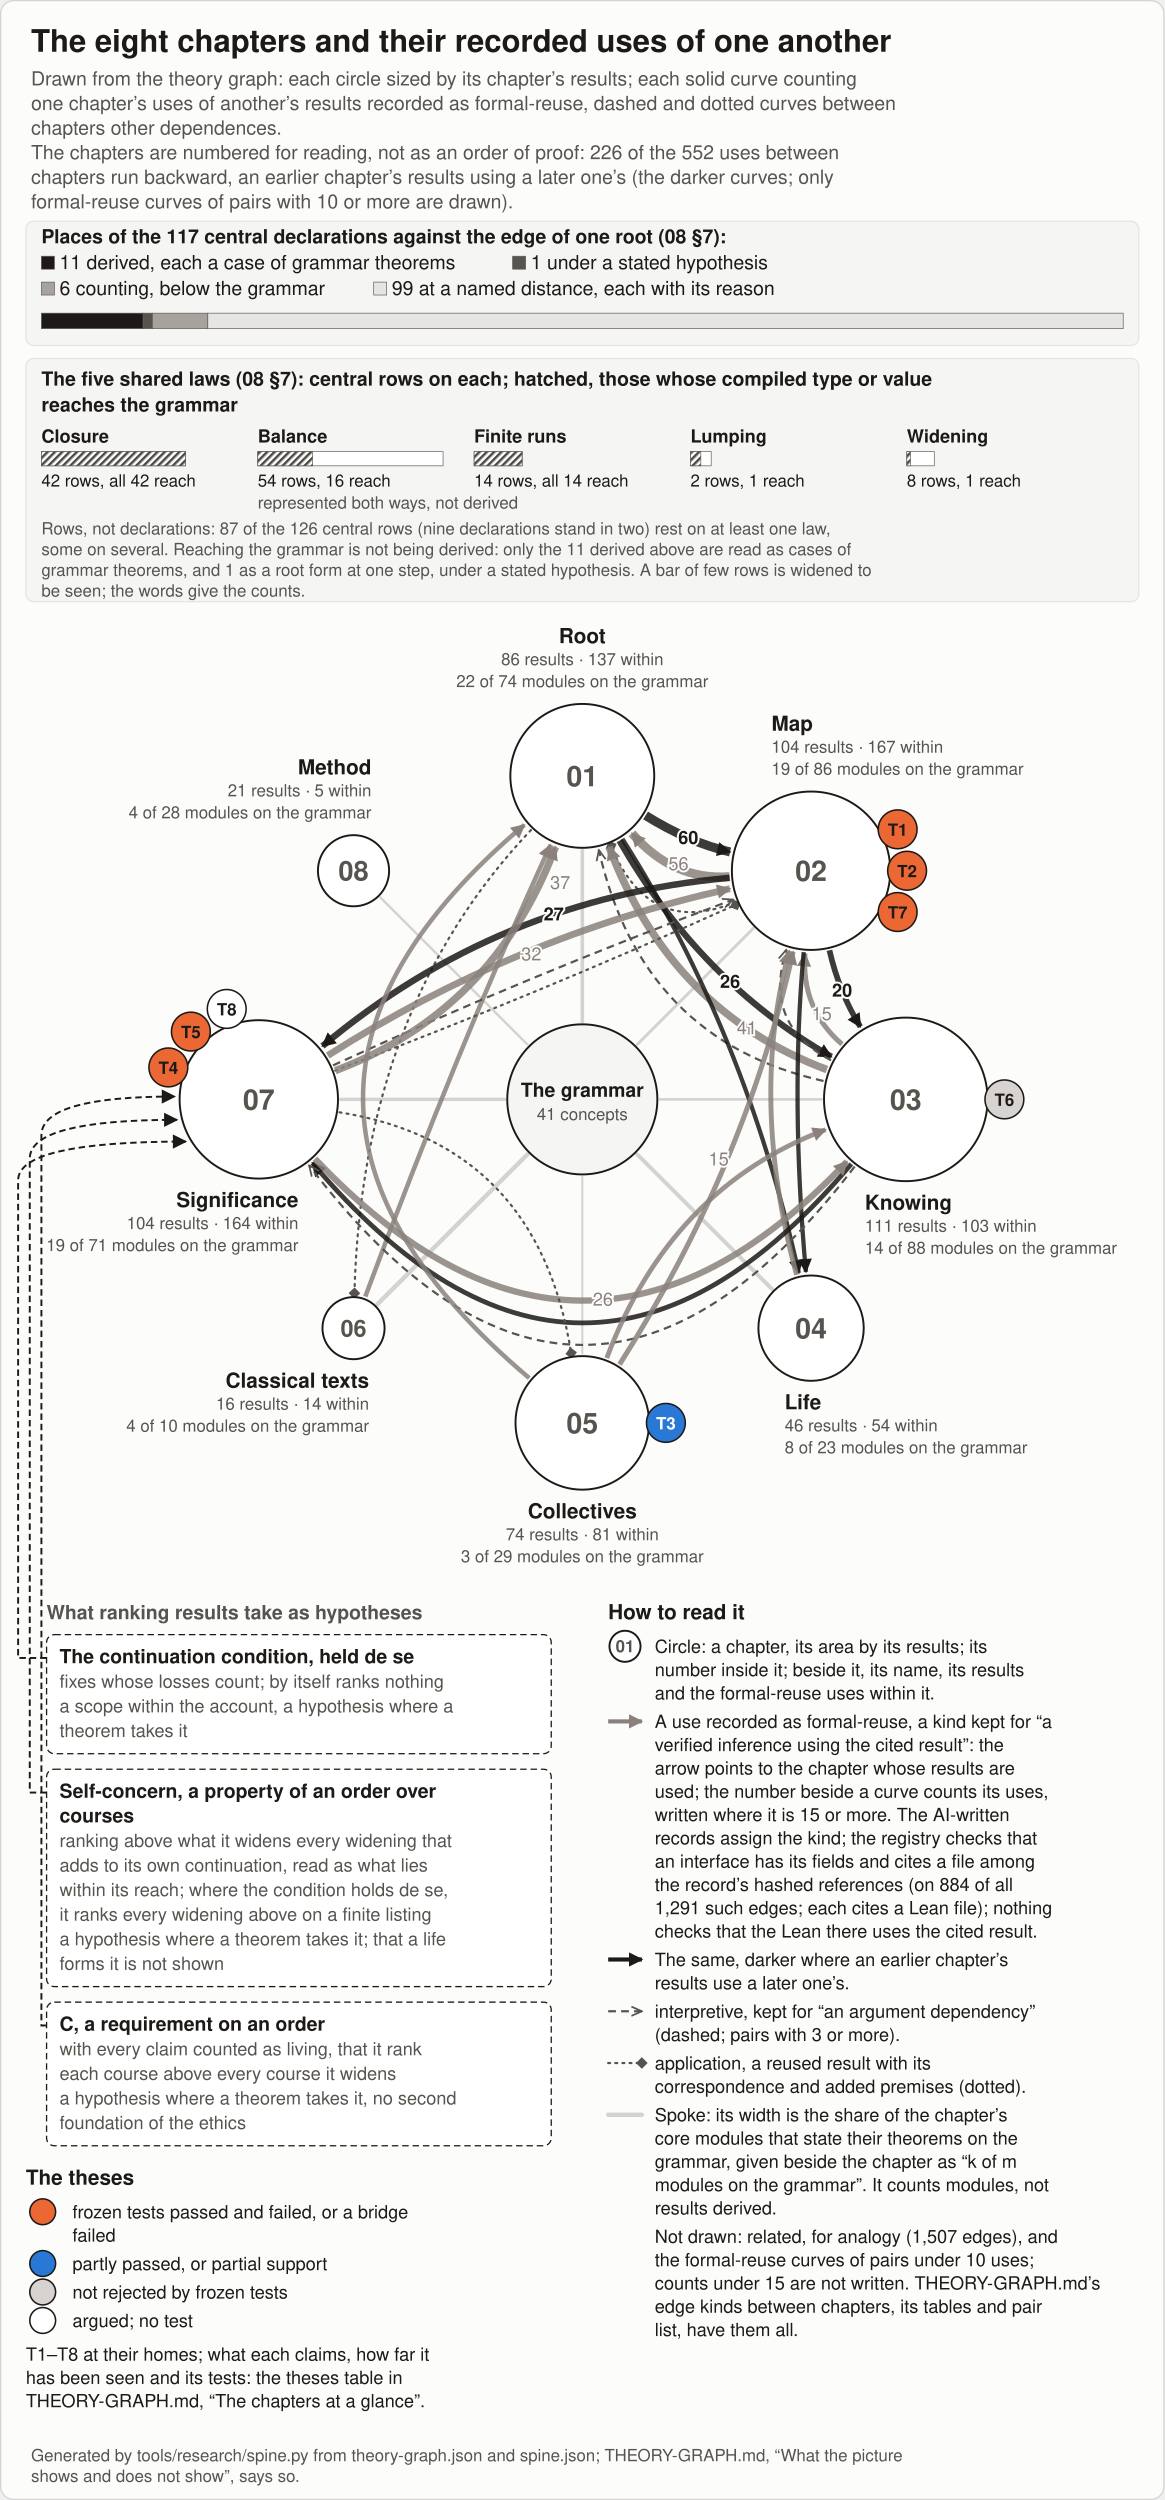
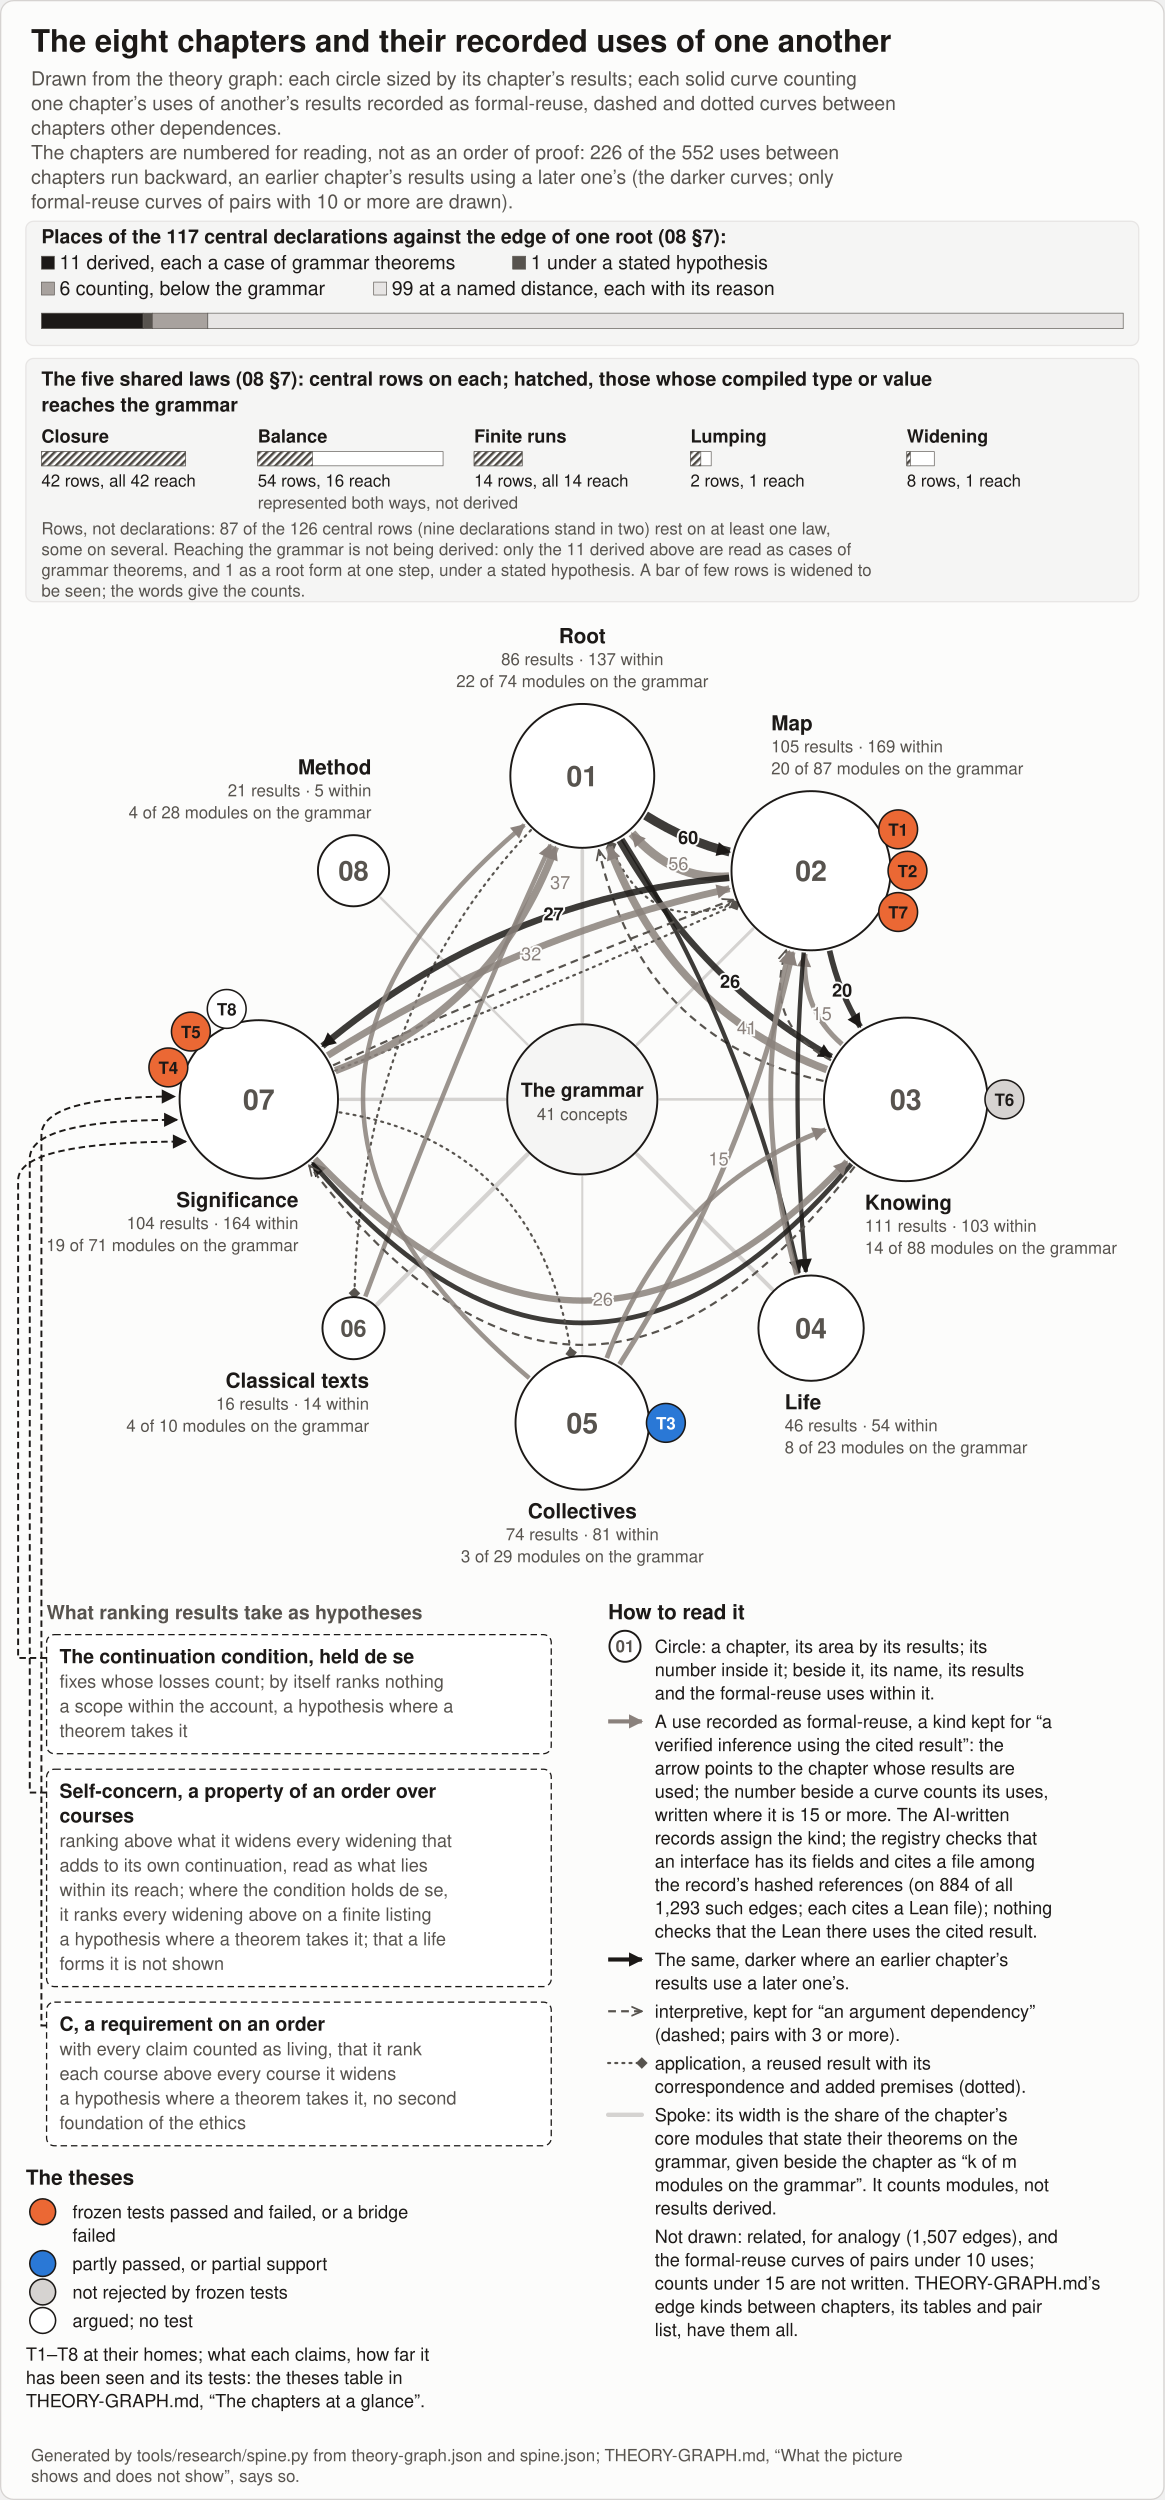
<svg xmlns="http://www.w3.org/2000/svg" viewBox="0 0 900 1932" width="900" height="1932" role="img" aria-labelledby="spine-title spine-desc" font-family="Helvetica, Arial, sans-serif">
  <defs>
    <marker id="fwd" viewBox="0 0 10 10" refX="9" refY="5" markerWidth="11" markerHeight="11" markerUnits="userSpaceOnUse" orient="auto">
      <path d="M0,0 L10,5 L0,10 z" fill="#8a817c" />
    </marker>
    <marker id="back" viewBox="0 0 10 10" refX="9" refY="5" markerWidth="11" markerHeight="11" markerUnits="userSpaceOnUse" orient="auto">
      <path d="M0,0 L10,5 L0,10 z" fill="#1c1917" />
    </marker>
    <marker id="thin" viewBox="0 0 10 10" refX="9" refY="5" markerWidth="9" markerHeight="9" markerUnits="userSpaceOnUse" orient="auto">
      <path d="M0,1 L9,5 L0,9" fill="none" stroke="#57534e" stroke-width="1.5" />
    </marker>
    <marker id="diamond" viewBox="0 0 10 10" refX="5" refY="5" markerWidth="9" markerHeight="9" markerUnits="userSpaceOnUse" orient="auto">
      <path d="M5,0 L10,5 L5,10 L0,5 z" fill="#57534e" />
    </marker>
    <pattern id="reach" width="4" height="4" patternUnits="userSpaceOnUse" patternTransform="rotate(45)">
      <rect width="4" height="4" fill="#ffffff" />
      <rect width="2" height="4" fill="#57534e" />
    </pattern>
  </defs>
  <rect x="0.5" y="0.5" width="899" height="1931" rx="10" fill="#fcfcfb" stroke="#d6d3d1" />
  <text x="24" y="40" font-size="24" font-weight="bold" text-anchor="start" fill="#1c1917">The eight chapters and their recorded uses of one another</text>
  <text x="24" y="66" font-size="15" text-anchor="start" fill="#57534e">Drawn from the theory graph: each circle sized by its chapter’s results; each solid curve counting</text>
  <text x="24" y="85" font-size="15" text-anchor="start" fill="#57534e">one chapter’s uses of another’s results recorded as formal-reuse, dashed and dotted curves between</text>
  <text x="24" y="104" font-size="15" text-anchor="start" fill="#57534e">chapters other dependences.</text>
  <text x="24" y="123" font-size="15" text-anchor="start" fill="#57534e">The chapters are numbered for reading, not as an order of proof: 226 of the 552 uses between</text>
  <text x="24" y="142" font-size="15" text-anchor="start" fill="#57534e">chapters run backward, an earlier chapter’s results using a later one’s (the darker curves; only</text>
  <text x="24" y="161" font-size="15" text-anchor="start" fill="#57534e">formal-reuse curves of pairs with 10 or more are drawn).</text>
  <rect x="20" y="171" width="860" height="96" rx="6" fill="#f5f5f4" stroke="#e7e5e4" />
  <text x="32" y="188" font-size="15" font-weight="bold" text-anchor="start" fill="#1c1917">Places of the 117 central declarations against the edge of one root (08 §7):</text>
  <rect x="32" y="198" width="10" height="10" fill="#1c1917" stroke="#57534e" stroke-width="0.5" />
  <text x="46" y="208" font-size="15" text-anchor="start" fill="#1c1917">11 derived, each a case of grammar theorems</text>
  <rect x="396.2" y="198" width="10" height="10" fill="#57534e" stroke="#57534e" stroke-width="0.5" />
  <text x="410.2" y="208" font-size="15" text-anchor="start" fill="#1c1917">1 under a stated hypothesis</text>
  <rect x="32" y="218" width="10" height="10" fill="#a8a29e" stroke="#57534e" stroke-width="0.5" />
  <text x="46" y="228" font-size="15" text-anchor="start" fill="#1c1917">6 counting, below the grammar</text>
  <rect x="288.8" y="218" width="10" height="10" fill="#e7e5e4" stroke="#57534e" stroke-width="0.5" />
  <text x="302.8" y="228" font-size="15" text-anchor="start" fill="#1c1917">99 at a named distance, each with its reason</text>
  <rect x="32" y="242" width="78.6" height="12" fill="#1c1917" stroke="#57534e" stroke-width="0.5" />
  <rect x="110.6" y="242" width="7.1" height="12" fill="#57534e" stroke="#57534e" stroke-width="0.5" />
  <rect x="117.7" y="242" width="42.9" height="12" fill="#a8a29e" stroke="#57534e" stroke-width="0.5" />
  <rect x="160.6" y="242" width="707.4" height="12" fill="#e7e5e4" stroke="#57534e" stroke-width="0.5" />
  <rect x="20" y="277" width="860" height="188" rx="6" fill="#f5f5f4" stroke="#e7e5e4" />
  <text x="32" y="298" font-size="15" font-weight="bold" text-anchor="start" fill="#1c1917">The five shared laws (08 §7): central rows on each; hatched, those whose compiled type or value</text>
  <text x="32" y="318" font-size="15" font-weight="bold" text-anchor="start" fill="#1c1917">reaches the grammar</text>
  <text x="32" y="342" font-size="14" font-weight="bold" text-anchor="start" fill="#1c1917">Closure</text>
  <rect x="32" y="349" width="111.4" height="11" fill="#ffffff" stroke="#57534e" stroke-width="0.5" />
  <rect x="32" y="349" width="111.4" height="11" fill="url(#reach)" stroke="#57534e" stroke-width="0.5" />
  <text x="32" y="376" font-size="13" text-anchor="start" fill="#1c1917">42 rows, all 42 reach</text>
  <text x="199.2" y="342" font-size="14" font-weight="bold" text-anchor="start" fill="#1c1917">Balance</text>
  <rect x="199.2" y="349" width="143.2" height="11" fill="#ffffff" stroke="#57534e" stroke-width="0.5" />
  <rect x="199.2" y="349" width="42.4" height="11" fill="url(#reach)" stroke="#57534e" stroke-width="0.5" />
  <text x="199.2" y="376" font-size="13" text-anchor="start" fill="#1c1917">54 rows, 16 reach</text>
  <text x="199.2" y="393" font-size="13" text-anchor="start" fill="#57534e">represented both ways, not derived</text>
  <text x="366.4" y="342" font-size="14" font-weight="bold" text-anchor="start" fill="#1c1917">Finite runs</text>
  <rect x="366.4" y="349" width="37.1" height="11" fill="#ffffff" stroke="#57534e" stroke-width="0.5" />
  <rect x="366.4" y="349" width="37.1" height="11" fill="url(#reach)" stroke="#57534e" stroke-width="0.5" />
  <text x="366.4" y="376" font-size="13" text-anchor="start" fill="#1c1917">14 rows, all 14 reach</text>
  <text x="533.6" y="342" font-size="14" font-weight="bold" text-anchor="start" fill="#1c1917">Lumping</text>
  <rect x="533.6" y="349" width="16" height="11" fill="#ffffff" stroke="#57534e" stroke-width="0.5" />
  <rect x="533.6" y="349" width="8" height="11" fill="url(#reach)" stroke="#57534e" stroke-width="0.5" />
  <text x="533.6" y="376" font-size="13" text-anchor="start" fill="#1c1917">2 rows, 1 reach</text>
  <text x="700.8" y="342" font-size="14" font-weight="bold" text-anchor="start" fill="#1c1917">Widening</text>
  <rect x="700.8" y="349" width="21.2" height="11" fill="#ffffff" stroke="#57534e" stroke-width="0.5" />
  <rect x="700.8" y="349" width="2.7" height="11" fill="url(#reach)" stroke="#57534e" stroke-width="0.5" />
  <text x="700.8" y="376" font-size="13" text-anchor="start" fill="#1c1917">8 rows, 1 reach</text>
  <text x="32" y="413" font-size="13" text-anchor="start" fill="#57534e">Rows, not declarations: 87 of the 126 central rows (nine declarations stand in two) rest on at least one law,</text>
  <text x="32" y="429" font-size="13" text-anchor="start" fill="#57534e">some on several. Reaching the grammar is not being derived: only the 11 derived above are read as cases of</text>
  <text x="32" y="445" font-size="13" text-anchor="start" fill="#57534e">grammar theorems, and 1 as a root form at one step, under a stated hypothesis. A bar of few rows is widened to</text>
  <text x="32" y="461" font-size="13" text-anchor="start" fill="#57534e">be seen; the words give the counts.</text>
  <line x1="450" y1="657.3" x2="450" y2="789.6" stroke="#a8a29e" stroke-opacity="0.45" stroke-width="2.8" stroke-linecap="round" />
-   <line x1="582.1" y1="717.5" x2="492.4" y2="807.2" stroke="#a8a29e" stroke-opacity="0.45" stroke-width="2.3" stroke-linecap="round" />
+   <line x1="581.9" y1="717.8" x2="492.4" y2="807.2" stroke="#a8a29e" stroke-opacity="0.45" stroke-width="2.4" stroke-linecap="round" />
  <line x1="634.8" y1="849.6" x2="510" y2="849.6" stroke="#a8a29e" stroke-opacity="0.45" stroke-width="2" stroke-linecap="round" />
  <line x1="596.6" y1="996.2" x2="492.4" y2="892.1" stroke="#a8a29e" stroke-opacity="0.45" stroke-width="3.1" stroke-linecap="round" />
  <line x1="450" y1="1046" x2="450" y2="909.6" stroke="#a8a29e" stroke-opacity="0.45" stroke-width="1.6" stroke-linecap="round" />
  <line x1="291.6" y1="1008" x2="407.6" y2="892.1" stroke="#a8a29e" stroke-opacity="0.45" stroke-width="3.4" stroke-linecap="round" />
  <line x1="263.2" y1="849.6" x2="390" y2="849.6" stroke="#a8a29e" stroke-opacity="0.45" stroke-width="2.6" stroke-linecap="round" />
  <line x1="294.1" y1="693.7" x2="407.6" y2="807.2" stroke="#a8a29e" stroke-opacity="0.45" stroke-width="1.9" stroke-linecap="round" />
  <circle cx="450" cy="849.6" r="58" fill="#f5f5f4" stroke="#1c1917" stroke-width="1.5" />
  <text x="450" y="847.6" font-size="15" font-weight="bold" text-anchor="middle" fill="#1c1917">The grammar</text>
  <text x="450" y="865.6" font-size="13" text-anchor="middle" fill="#57534e">41 concepts</text>
-   <path d="M498.9,630.2 Q532.3,651 564.2,658.4" fill="none" stroke="#1c1917" stroke-opacity="0.85" stroke-width="7" marker-end="url(#back)" />
-   <path d="M563.8,677.4 Q520,680.6 488.4,644" fill="none" stroke="#8a817c" stroke-opacity="0.85" stroke-width="6.8" marker-end="url(#fwd)" />
-   <path d="M568.4,697.1 Q501.7,724.9 472.3,653.9" fill="none" stroke="#57534e" stroke-width="1.7" stroke-dasharray="1.5 4" stroke-linecap="round" marker-end="url(#diamond)" />
+   <path d="M498.9,630.2 Q532.3,651 563.9,658.4" fill="none" stroke="#1c1917" stroke-opacity="0.85" stroke-width="7" marker-end="url(#back)" />
+   <path d="M563.5,677.5 Q520,680.6 488.4,644" fill="none" stroke="#8a817c" stroke-opacity="0.85" stroke-width="6.8" marker-end="url(#fwd)" />
+   <path d="M568.2,697.3 Q501.7,724.9 472.3,653.9" fill="none" stroke="#57534e" stroke-width="1.7" stroke-dasharray="1.5 4" stroke-linecap="round" marker-end="url(#diamond)" />
  <path d="M478.7,649.7 Q541.1,758.6 642.5,816.7" fill="none" stroke="#1c1917" stroke-opacity="0.85" stroke-width="4.9" marker-end="url(#back)" />
  <path d="M639,826.6 Q518.4,781.2 470.7,654.5" fill="none" stroke="#8a817c" stroke-opacity="0.85" stroke-width="5.9" marker-end="url(#fwd)" />
  <path d="M636.4,835.4 Q495.8,803.8 462.8,656.9" fill="none" stroke="#57534e" stroke-width="1.7" stroke-dasharray="6 4" marker-end="url(#thin)" />
  <path d="M481,648.3 Q576,797.5 617.3,983.8" fill="none" stroke="#1c1917" stroke-opacity="0.85" stroke-width="3.3" marker-end="url(#back)" />
  <path d="M410.3,641.5 Q279.7,779.1 273.9,999.4" fill="none" stroke="#57534e" stroke-width="1.7" stroke-dasharray="1.5 4" stroke-linecap="round" marker-end="url(#diamond)" />
  <path d="M282.3,1002 Q353.6,809.7 425.5,652.9" fill="none" stroke="#8a817c" stroke-opacity="0.85" stroke-width="3.5" marker-end="url(#fwd)" />
-   <path d="M641,734.4 Q648.6,767.4 664.9,793.5" fill="none" stroke="#1c1917" stroke-opacity="0.85" stroke-width="4.4" marker-end="url(#back)" />
-   <path d="M650.7,807 Q619,779.6 622.1,736.9" fill="none" stroke="#8a817c" stroke-opacity="0.85" stroke-width="3.9" marker-end="url(#fwd)" />
-   <path d="M642.2,819.4 Q589.5,791.9 607.6,734.1" fill="none" stroke="#57534e" stroke-width="1.7" stroke-dasharray="6 4" marker-end="url(#thin)" />
-   <path d="M621.1,735.8 Q610.8,849.6 622.8,982.9" fill="none" stroke="#1c1917" stroke-opacity="0.85" stroke-width="3.3" marker-end="url(#back)" />
-   <path d="M615.6,985.2 Q578.8,849.6 610,734.8" fill="none" stroke="#8a817c" stroke-opacity="0.85" stroke-width="3.8" marker-end="url(#fwd)" />
-   <path d="M563.8,678.4 Q385.6,694.1 249.2,808.4" fill="none" stroke="#1c1917" stroke-opacity="0.85" stroke-width="5" marker-end="url(#back)" />
-   <path d="M253.3,815.7 Q397.8,723.7 564.1,686.8" fill="none" stroke="#8a817c" stroke-opacity="0.85" stroke-width="5.3" marker-end="url(#fwd)" />
-   <path d="M257.4,823.3 Q410.1,753.3 566.6,695.2" fill="none" stroke="#57534e" stroke-width="1.7" stroke-dasharray="6 4" marker-end="url(#thin)" />
-   <path d="M259.1,827.3 Q416.2,768 568.3,699.3" fill="none" stroke="#57534e" stroke-width="1.7" stroke-dasharray="1.5 4" stroke-linecap="round" marker-end="url(#diamond)" />
+   <path d="M641.1,734.7 Q648.6,767.4 664.9,793.5" fill="none" stroke="#1c1917" stroke-opacity="0.85" stroke-width="4.4" marker-end="url(#back)" />
+   <path d="M650.7,807 Q619,779.6 622.1,737.2" fill="none" stroke="#8a817c" stroke-opacity="0.85" stroke-width="3.9" marker-end="url(#fwd)" />
+   <path d="M642.2,819.4 Q589.5,791.9 607.5,734.4" fill="none" stroke="#57534e" stroke-width="1.7" stroke-dasharray="6 4" marker-end="url(#thin)" />
+   <path d="M621.1,736.1 Q610.8,849.6 622.8,982.9" fill="none" stroke="#1c1917" stroke-opacity="0.85" stroke-width="3.3" marker-end="url(#back)" />
+   <path d="M615.6,985.2 Q578.8,849.6 609.9,735.1" fill="none" stroke="#8a817c" stroke-opacity="0.85" stroke-width="3.8" marker-end="url(#fwd)" />
+   <path d="M563.5,678.4 Q385.6,694.1 249.2,808.4" fill="none" stroke="#1c1917" stroke-opacity="0.85" stroke-width="5" marker-end="url(#back)" />
+   <path d="M253.3,815.7 Q397.8,723.7 563.8,686.8" fill="none" stroke="#8a817c" stroke-opacity="0.85" stroke-width="5.3" marker-end="url(#fwd)" />
+   <path d="M257.4,823.3 Q410.1,753.3 566.3,695.3" fill="none" stroke="#57534e" stroke-width="1.7" stroke-dasharray="6 4" marker-end="url(#thin)" />
+   <path d="M259.1,827.3 Q416.2,768 568,699.4" fill="none" stroke="#57534e" stroke-width="1.7" stroke-dasharray="1.5 4" stroke-linecap="round" marker-end="url(#diamond)" />
  <path d="M657.9,899.5 Q450,1145.6 241.4,898.7" fill="none" stroke="#1c1917" stroke-opacity="0.85" stroke-width="3.7" marker-end="url(#back)" />
  <path d="M660.5,901.5 Q450,1177.6 238.9,900.7" fill="none" stroke="#57534e" stroke-width="1.7" stroke-dasharray="6 4" marker-end="url(#thin)" />
  <path d="M243.4,895.5 Q450,1113.6 654.5,897.7" fill="none" stroke="#8a817c" stroke-opacity="0.85" stroke-width="4.9" marker-end="url(#fwd)" />
  <path d="M409,1065 Q154,849.6 405.2,637.5" fill="none" stroke="#8a817c" stroke-opacity="0.85" stroke-width="3.5" marker-end="url(#fwd)" />
-   <path d="M478.8,1054.4 Q576,901.8 612.9,735.5" fill="none" stroke="#8a817c" stroke-opacity="0.85" stroke-width="3.9" marker-end="url(#fwd)" />
+   <path d="M478.8,1054.4 Q576,901.8 612.8,735.8" fill="none" stroke="#8a817c" stroke-opacity="0.85" stroke-width="3.9" marker-end="url(#fwd)" />
  <path d="M468.9,1049.5 Q518.4,918.1 638,873" fill="none" stroke="#8a817c" stroke-opacity="0.85" stroke-width="3.7" marker-end="url(#fwd)" />
  <path d="M259.1,827.4 Q381.6,781.2 429.3,654.5" fill="none" stroke="#8a817c" stroke-opacity="0.85" stroke-width="5.7" marker-end="url(#fwd)" />
  <path d="M262.4,859.6 Q415.5,884.1 441.4,1045.7" fill="none" stroke="#57534e" stroke-width="1.7" stroke-dasharray="1.5 4" stroke-linecap="round" marker-end="url(#diamond)" />
  <circle cx="450" cy="599.6" r="55.6" fill="#ffffff" stroke="#1c1917" stroke-width="1.5" />
  <text x="450" y="607.6" font-size="22" font-weight="bold" text-anchor="middle" fill="#57534e">01</text>
  <text x="450" y="497" font-size="16" font-weight="bold" text-anchor="middle" fill="#1c1917" stroke="#fcfcfb" stroke-width="3" paint-order="stroke">Root</text>
  <text x="450" y="514" font-size="13" text-anchor="middle" fill="#57534e" stroke="#fcfcfb" stroke-width="3" paint-order="stroke">86 results · 137 within</text>
  <text x="450" y="531" font-size="13" text-anchor="middle" fill="#57534e" stroke="#fcfcfb" stroke-width="3" paint-order="stroke">22 of 74 modules on the grammar</text>
-   <circle cx="626.8" cy="672.9" r="61.2" fill="#ffffff" stroke="#1c1917" stroke-width="1.5" />
+   <circle cx="626.8" cy="672.9" r="61.5" fill="#ffffff" stroke="#1c1917" stroke-width="1.5" />
  <text x="626.8" y="680.8" font-size="22" font-weight="bold" text-anchor="middle" fill="#57534e">02</text>
-   <text x="596.2" y="564.7" font-size="16" font-weight="bold" text-anchor="start" fill="#1c1917" stroke="#fcfcfb" stroke-width="3" paint-order="stroke">Map</text>
-   <text x="596.2" y="581.7" font-size="13" text-anchor="start" fill="#57534e" stroke="#fcfcfb" stroke-width="3" paint-order="stroke">104 results · 167 within</text>
-   <text x="596.2" y="598.7" font-size="13" text-anchor="start" fill="#57534e" stroke="#fcfcfb" stroke-width="3" paint-order="stroke">19 of 86 modules on the grammar</text>
+   <text x="596" y="564.4" font-size="16" font-weight="bold" text-anchor="start" fill="#1c1917" stroke="#fcfcfb" stroke-width="3" paint-order="stroke">Map</text>
+   <text x="596" y="581.4" font-size="13" text-anchor="start" fill="#57534e" stroke="#fcfcfb" stroke-width="3" paint-order="stroke">105 results · 169 within</text>
+   <text x="596" y="598.4" font-size="13" text-anchor="start" fill="#57534e" stroke="#fcfcfb" stroke-width="3" paint-order="stroke">20 of 87 modules on the grammar</text>
  <circle cx="700" cy="849.6" r="63.2" fill="#ffffff" stroke="#1c1917" stroke-width="1.5" />
  <text x="700" y="857.6" font-size="22" font-weight="bold" text-anchor="middle" fill="#57534e">03</text>
  <text x="668.4" y="934.9" font-size="16" font-weight="bold" text-anchor="start" fill="#1c1917" stroke="#fcfcfb" stroke-width="3" paint-order="stroke">Knowing</text>
  <text x="668.4" y="951.9" font-size="13" text-anchor="start" fill="#57534e" stroke="#fcfcfb" stroke-width="3" paint-order="stroke">111 results · 103 within</text>
  <text x="668.4" y="968.9" font-size="13" text-anchor="start" fill="#57534e" stroke="#fcfcfb" stroke-width="3" paint-order="stroke">14 of 88 modules on the grammar</text>
  <circle cx="626.8" cy="1026.4" r="40.7" fill="#ffffff" stroke="#1c1917" stroke-width="1.5" />
  <text x="626.8" y="1034.3" font-size="22" font-weight="bold" text-anchor="middle" fill="#57534e">04</text>
  <text x="606.4" y="1089.1" font-size="16" font-weight="bold" text-anchor="start" fill="#1c1917" stroke="#fcfcfb" stroke-width="3" paint-order="stroke">Life</text>
  <text x="606.4" y="1106.1" font-size="13" text-anchor="start" fill="#57534e" stroke="#fcfcfb" stroke-width="3" paint-order="stroke">46 results · 54 within</text>
  <text x="606.4" y="1123.1" font-size="13" text-anchor="start" fill="#57534e" stroke="#fcfcfb" stroke-width="3" paint-order="stroke">8 of 23 modules on the grammar</text>
  <circle cx="450" cy="1099.6" r="51.6" fill="#ffffff" stroke="#1c1917" stroke-width="1.5" />
  <text x="450" y="1107.6" font-size="22" font-weight="bold" text-anchor="middle" fill="#57534e">05</text>
  <text x="450" y="1173.3" font-size="16" font-weight="bold" text-anchor="middle" fill="#1c1917" stroke="#fcfcfb" stroke-width="3" paint-order="stroke">Collectives</text>
  <text x="450" y="1190.3" font-size="13" text-anchor="middle" fill="#57534e" stroke="#fcfcfb" stroke-width="3" paint-order="stroke">74 results · 81 within</text>
  <text x="450" y="1207.3" font-size="13" text-anchor="middle" fill="#57534e" stroke="#fcfcfb" stroke-width="3" paint-order="stroke">3 of 29 modules on the grammar</text>
  <circle cx="273.2" cy="1026.4" r="24" fill="#ffffff" stroke="#1c1917" stroke-width="1.5" />
  <text x="273.2" y="1032.9" font-size="18" font-weight="bold" text-anchor="middle" fill="#57534e">06</text>
  <text x="285.2" y="1072.4" font-size="16" font-weight="bold" text-anchor="end" fill="#1c1917" stroke="#fcfcfb" stroke-width="3" paint-order="stroke">Classical texts</text>
  <text x="285.2" y="1089.4" font-size="13" text-anchor="end" fill="#57534e" stroke="#fcfcfb" stroke-width="3" paint-order="stroke">16 results · 14 within</text>
  <text x="285.2" y="1106.4" font-size="13" text-anchor="end" fill="#57534e" stroke="#fcfcfb" stroke-width="3" paint-order="stroke">4 of 10 modules on the grammar</text>
  <circle cx="200" cy="849.6" r="61.2" fill="#ffffff" stroke="#1c1917" stroke-width="1.5" />
  <text x="200" y="857.6" font-size="22" font-weight="bold" text-anchor="middle" fill="#57534e">07</text>
  <text x="230.6" y="932.8" font-size="16" font-weight="bold" text-anchor="end" fill="#1c1917" stroke="#fcfcfb" stroke-width="3" paint-order="stroke">Significance</text>
  <text x="230.6" y="949.8" font-size="13" text-anchor="end" fill="#57534e" stroke="#fcfcfb" stroke-width="3" paint-order="stroke">104 results · 164 within</text>
  <text x="230.6" y="966.8" font-size="13" text-anchor="end" fill="#57534e" stroke="#fcfcfb" stroke-width="3" paint-order="stroke">19 of 71 modules on the grammar</text>
  <circle cx="273.2" cy="672.9" r="27.5" fill="#ffffff" stroke="#1c1917" stroke-width="1.5" />
  <text x="273.2" y="680.4" font-size="21" font-weight="bold" text-anchor="middle" fill="#57534e">08</text>
  <text x="287" y="598.4" font-size="16" font-weight="bold" text-anchor="end" fill="#1c1917" stroke="#fcfcfb" stroke-width="3" paint-order="stroke">Method</text>
  <text x="287" y="615.4" font-size="13" text-anchor="end" fill="#57534e" stroke="#fcfcfb" stroke-width="3" paint-order="stroke">21 results · 5 within</text>
  <text x="287" y="632.4" font-size="13" text-anchor="end" fill="#57534e" stroke="#fcfcfb" stroke-width="3" paint-order="stroke">4 of 28 modules on the grammar</text>
-   <circle cx="693.7" cy="640.9" r="15" fill="#eb6834" stroke="#1c1917" stroke-width="1.2" />
-   <text x="693.7" y="645.9" font-size="13" font-weight="bold" text-anchor="middle" fill="#1c1917">T1</text>
-   <circle cx="701" cy="672.9" r="15" fill="#eb6834" stroke="#1c1917" stroke-width="1.2" />
-   <text x="701" y="677.9" font-size="13" font-weight="bold" text-anchor="middle" fill="#1c1917">T2</text>
-   <circle cx="693.7" cy="704.8" r="15" fill="#eb6834" stroke="#1c1917" stroke-width="1.2" />
-   <text x="693.7" y="709.8" font-size="13" font-weight="bold" text-anchor="middle" fill="#1c1917">T7</text>
+   <circle cx="694.1" cy="640.9" r="15" fill="#eb6834" stroke="#1c1917" stroke-width="1.2" />
+   <text x="694.1" y="645.9" font-size="13" font-weight="bold" text-anchor="middle" fill="#1c1917">T1</text>
+   <circle cx="701.3" cy="672.9" r="15" fill="#eb6834" stroke="#1c1917" stroke-width="1.2" />
+   <text x="701.3" y="677.9" font-size="13" font-weight="bold" text-anchor="middle" fill="#1c1917">T2</text>
+   <circle cx="694.1" cy="704.8" r="15" fill="#eb6834" stroke="#1c1917" stroke-width="1.2" />
+   <text x="694.1" y="709.8" font-size="13" font-weight="bold" text-anchor="middle" fill="#1c1917">T7</text>
  <circle cx="514.6" cy="1099.6" r="15" fill="#2a78d6" stroke="#1c1917" stroke-width="1.2" />
  <text x="514.6" y="1104.6" font-size="13" font-weight="bold" text-anchor="middle" fill="#ffffff">T3</text>
  <circle cx="130.1" cy="824.9" r="15" fill="#eb6834" stroke="#1c1917" stroke-width="1.2" />
  <text x="130.1" y="829.9" font-size="13" font-weight="bold" text-anchor="middle" fill="#1c1917">T4</text>
  <circle cx="147.5" cy="797.2" r="15" fill="#eb6834" stroke="#1c1917" stroke-width="1.2" />
  <text x="147.5" y="802.2" font-size="13" font-weight="bold" text-anchor="middle" fill="#1c1917">T5</text>
  <circle cx="175.2" cy="779.7" r="15" fill="#ffffff" stroke="#1c1917" stroke-width="1.2" />
  <text x="175.2" y="784.7" font-size="13" font-weight="bold" text-anchor="middle" fill="#1c1917">T8</text>
  <circle cx="776.2" cy="849.6" r="15" fill="#d6d3d1" stroke="#1c1917" stroke-width="1.2" />
  <text x="776.2" y="854.6" font-size="13" font-weight="bold" text-anchor="middle" fill="#1c1917">T6</text>
-   <text x="531.9" y="652.2" font-size="14" font-weight="bold" text-anchor="middle" fill="#1c1917" stroke="#fcfcfb" stroke-width="3" paint-order="stroke">60</text>
-   <text x="524.3" y="672.4" font-size="14" text-anchor="middle" fill="#8a817c" stroke="#fcfcfb" stroke-width="3" paint-order="stroke">56</text>
+   <text x="531.8" y="652.2" font-size="14" font-weight="bold" text-anchor="middle" fill="#1c1917" stroke="#fcfcfb" stroke-width="3" paint-order="stroke">60</text>
+   <text x="524.2" y="672.4" font-size="14" text-anchor="middle" fill="#8a817c" stroke="#fcfcfb" stroke-width="3" paint-order="stroke">56</text>
  <text x="577.2" y="799.3" font-size="14" text-anchor="middle" fill="#8a817c" stroke="#fcfcfb" stroke-width="3" paint-order="stroke">41</text>
  <text x="432.9" y="687" font-size="14" text-anchor="middle" fill="#8a817c" stroke="#fcfcfb" stroke-width="3" paint-order="stroke">37</text>
-   <text x="410.6" y="742.2" font-size="14" text-anchor="middle" fill="#8a817c" stroke="#fcfcfb" stroke-width="3" paint-order="stroke">32</text>
-   <text x="427.9" y="711.3" font-size="14" font-weight="bold" text-anchor="middle" fill="#1c1917" stroke="#fcfcfb" stroke-width="3" paint-order="stroke">27</text>
+   <text x="410.5" y="742.2" font-size="14" text-anchor="middle" fill="#8a817c" stroke="#fcfcfb" stroke-width="3" paint-order="stroke">32</text>
+   <text x="427.8" y="711.3" font-size="14" font-weight="bold" text-anchor="middle" fill="#1c1917" stroke="#fcfcfb" stroke-width="3" paint-order="stroke">27</text>
  <text x="564.2" y="763.4" font-size="14" font-weight="bold" text-anchor="middle" fill="#1c1917" stroke="#fcfcfb" stroke-width="3" paint-order="stroke">26</text>
  <text x="465.9" y="1009" font-size="14" text-anchor="middle" fill="#8a817c" stroke="#fcfcfb" stroke-width="3" paint-order="stroke">26</text>
  <text x="650.8" y="770.2" font-size="14" font-weight="bold" text-anchor="middle" fill="#1c1917" stroke="#fcfcfb" stroke-width="3" paint-order="stroke">20</text>
  <text x="635" y="788.3" font-size="14" text-anchor="middle" fill="#8a817c" stroke="#fcfcfb" stroke-width="3" paint-order="stroke">15</text>
-   <text x="555.4" y="900.6" font-size="14" text-anchor="middle" fill="#8a817c" stroke="#fcfcfb" stroke-width="3" paint-order="stroke">15</text>
+   <text x="555.3" y="900.6" font-size="14" text-anchor="middle" fill="#8a817c" stroke="#fcfcfb" stroke-width="3" paint-order="stroke">15</text>
  <text x="36" y="1251.3" font-size="15" font-weight="bold" text-anchor="start" fill="#57534e">What ranking results take as hypotheses</text>
  <rect x="36" y="1263.256" width="390" height="92" rx="6" fill="#ffffff" stroke="#1c1917" stroke-dasharray="5 3" />
  <text x="46" y="1285.3" font-size="15" font-weight="bold" text-anchor="start" fill="#1c1917">The continuation condition, held de se</text>
  <text x="46" y="1304.3" font-size="14" text-anchor="start" fill="#57534e">fixes whose losses count; by itself ranks nothing</text>
  <text x="46" y="1323.3" font-size="14" text-anchor="start" fill="#57534e">a scope within the account, a hypothesis where a</text>
  <text x="46" y="1342.3" font-size="14" text-anchor="start" fill="#57534e">theorem takes it</text>
  <path d="M36,1281.3 L14,1281.3 L14,912.2 Q14,882.2 143.5,882.2" fill="none" stroke="#1c1917" stroke-width="1.5" stroke-dasharray="5 3" marker-end="url(#back)" />
  <rect x="36" y="1367.256" width="390" height="168" rx="6" fill="#ffffff" stroke="#1c1917" stroke-dasharray="5 3" />
  <text x="46" y="1389.3" font-size="15" font-weight="bold" text-anchor="start" fill="#1c1917">Self-concern, a property of an order over</text>
  <text x="46" y="1408.3" font-size="15" font-weight="bold" text-anchor="start" fill="#1c1917">courses</text>
  <text x="46" y="1427.3" font-size="14" text-anchor="start" fill="#57534e">ranking above what it widens every widening that</text>
  <text x="46" y="1446.3" font-size="14" text-anchor="start" fill="#57534e">adds to its own continuation, read as what lies</text>
  <text x="46" y="1465.3" font-size="14" text-anchor="start" fill="#57534e">within its reach; where the condition holds de se,</text>
  <text x="46" y="1484.3" font-size="14" text-anchor="start" fill="#57534e">it ranks every widening above on a finite listing</text>
  <text x="46" y="1503.3" font-size="14" text-anchor="start" fill="#57534e">a hypothesis where a theorem takes it; that a life</text>
  <text x="46" y="1522.3" font-size="14" text-anchor="start" fill="#57534e">forms it is not shown</text>
  <path d="M36,1385.3 L23,1385.3 L23,895.4 Q23,865.4 136.7,865.4" fill="none" stroke="#1c1917" stroke-width="1.5" stroke-dasharray="5 3" marker-end="url(#back)" />
  <rect x="36" y="1547.256" width="390" height="111" rx="6" fill="#ffffff" stroke="#1c1917" stroke-dasharray="5 3" />
  <text x="46" y="1569.3" font-size="15" font-weight="bold" text-anchor="start" fill="#1c1917">C, a requirement on an order</text>
  <text x="46" y="1588.3" font-size="14" text-anchor="start" fill="#57534e">with every claim counted as living, that it rank</text>
  <text x="46" y="1607.3" font-size="14" text-anchor="start" fill="#57534e">each course above every course it widens</text>
  <text x="46" y="1626.3" font-size="14" text-anchor="start" fill="#57534e">a hypothesis where a theorem takes it, no second</text>
  <text x="46" y="1645.3" font-size="14" text-anchor="start" fill="#57534e">foundation of the ethics</text>
  <path d="M36,1565.3 L32,1565.3 L32,877.4 Q32,847.4 134.9,847.4" fill="none" stroke="#1c1917" stroke-width="1.5" stroke-dasharray="5 3" marker-end="url(#back)" />
  <text x="20" y="1688.3" font-size="16" font-weight="bold" text-anchor="start" fill="#1c1917">The theses</text>
  <circle cx="33" cy="1709.256" r="10" fill="#eb6834" stroke="#1c1917" stroke-width="1.2" />
  <text x="56" y="1714.3" font-size="14" text-anchor="start" fill="#1c1917">frozen tests passed and failed, or a bridge</text>
  <text x="56" y="1732.3" font-size="14" text-anchor="start" fill="#1c1917">failed</text>
  <circle cx="33" cy="1749.256" r="10" fill="#2a78d6" stroke="#1c1917" stroke-width="1.2" />
  <text x="56" y="1754.3" font-size="14" text-anchor="start" fill="#1c1917">partly passed, or partial support</text>
  <circle cx="33" cy="1771.256" r="10" fill="#d6d3d1" stroke="#1c1917" stroke-width="1.2" />
  <text x="56" y="1776.3" font-size="14" text-anchor="start" fill="#1c1917">not rejected by frozen tests</text>
  <circle cx="33" cy="1793.256" r="10" fill="#ffffff" stroke="#1c1917" stroke-width="1.2" />
  <text x="56" y="1798.3" font-size="14" text-anchor="start" fill="#1c1917">argued; no test</text>
  <text x="20" y="1824.3" font-size="14" text-anchor="start" fill="#1c1917">T1–T8 at their homes; what each claims, how far it</text>
  <text x="20" y="1842.3" font-size="14" text-anchor="start" fill="#1c1917">has been seen and its tests: the theses table in</text>
  <text x="20" y="1860.3" font-size="14" text-anchor="start" fill="#1c1917">THEORY-GRAPH.md, “The chapters at a glance”.</text>
  <text x="470" y="1251.3" font-size="16" font-weight="bold" text-anchor="start" fill="#1c1917">How to read it</text>
  <circle cx="483" cy="1272.256" r="12" fill="#ffffff" stroke="#1c1917" stroke-width="1.5" />
  <text x="483" y="1276.8" font-size="13" font-weight="bold" text-anchor="middle" fill="#57534e">01</text>
  <text x="506" y="1277.3" font-size="14" text-anchor="start" fill="#1c1917">Circle: a chapter, its area by its results; its</text>
  <text x="506" y="1295.3" font-size="14" text-anchor="start" fill="#1c1917">number inside it; beside it, its name, its results</text>
  <text x="506" y="1313.3" font-size="14" text-anchor="start" fill="#1c1917">and the formal-reuse uses within it.</text>
  <line x1="470" y1="1330.3" x2="496" y2="1330.3" stroke="#8a817c" stroke-width="3.2" marker-end="url(#fwd)" />
  <text x="506" y="1335.3" font-size="14" text-anchor="start" fill="#1c1917">A use recorded as formal-reuse, a kind kept for “a</text>
  <text x="506" y="1353.3" font-size="14" text-anchor="start" fill="#1c1917">verified inference using the cited result”: the</text>
  <text x="506" y="1371.3" font-size="14" text-anchor="start" fill="#1c1917">arrow points to the chapter whose results are</text>
  <text x="506" y="1389.3" font-size="14" text-anchor="start" fill="#1c1917">used; the number beside a curve counts its uses,</text>
  <text x="506" y="1407.3" font-size="14" text-anchor="start" fill="#1c1917">written where it is 15 or more. The AI-written</text>
  <text x="506" y="1425.3" font-size="14" text-anchor="start" fill="#1c1917">records assign the kind; the registry checks that</text>
  <text x="506" y="1443.3" font-size="14" text-anchor="start" fill="#1c1917">an interface has its fields and cites a file among</text>
  <text x="506" y="1461.3" font-size="14" text-anchor="start" fill="#1c1917">the record’s hashed references (on 884 of all</text>
-   <text x="506" y="1479.3" font-size="14" text-anchor="start" fill="#1c1917">1,291 such edges; each cites a Lean file); nothing</text>
+   <text x="506" y="1479.3" font-size="14" text-anchor="start" fill="#1c1917">1,293 such edges; each cites a Lean file); nothing</text>
  <text x="506" y="1497.3" font-size="14" text-anchor="start" fill="#1c1917">checks that the Lean there uses the cited result.</text>
  <line x1="470" y1="1514.3" x2="496" y2="1514.3" stroke="#1c1917" stroke-width="3.2" marker-end="url(#back)" />
  <text x="506" y="1519.3" font-size="14" text-anchor="start" fill="#1c1917">The same, darker where an earlier chapter’s</text>
  <text x="506" y="1537.3" font-size="14" text-anchor="start" fill="#1c1917">results use a later one’s.</text>
  <line x1="470" y1="1554.3" x2="496" y2="1554.3" stroke="#57534e" stroke-width="1.7" stroke-dasharray="6 4" marker-end="url(#thin)" />
  <text x="506" y="1559.3" font-size="14" text-anchor="start" fill="#1c1917">interpretive, kept for “an argument dependency”</text>
  <text x="506" y="1577.3" font-size="14" text-anchor="start" fill="#1c1917">(dashed; pairs with 3 or more).</text>
  <line x1="470" y1="1594.3" x2="496" y2="1594.3" stroke="#57534e" stroke-width="1.7" stroke-dasharray="1.5 4" stroke-linecap="round" marker-end="url(#diamond)" />
  <text x="506" y="1599.3" font-size="14" text-anchor="start" fill="#1c1917">application, a reused result with its</text>
  <text x="506" y="1617.3" font-size="14" text-anchor="start" fill="#1c1917">correspondence and added premises (dotted).</text>
  <line x1="470" y1="1634.3" x2="496" y2="1634.3" stroke="#a8a29e" stroke-opacity="0.45" stroke-width="3.4" stroke-linecap="round" />
  <text x="506" y="1639.3" font-size="14" text-anchor="start" fill="#1c1917">Spoke: its width is the share of the chapter’s</text>
  <text x="506" y="1657.3" font-size="14" text-anchor="start" fill="#1c1917">core modules that state their theorems on the</text>
  <text x="506" y="1675.3" font-size="14" text-anchor="start" fill="#1c1917">grammar, given beside the chapter as “k of m</text>
  <text x="506" y="1693.3" font-size="14" text-anchor="start" fill="#1c1917">modules on the grammar”. It counts modules, not</text>
  <text x="506" y="1711.3" font-size="14" text-anchor="start" fill="#1c1917">results derived.</text>
  <text x="506" y="1733.3" font-size="14" text-anchor="start" fill="#1c1917">Not drawn: related, for analogy (1,507 edges), and</text>
  <text x="506" y="1751.3" font-size="14" text-anchor="start" fill="#1c1917">the formal-reuse curves of pairs under 10 uses;</text>
  <text x="506" y="1769.3" font-size="14" text-anchor="start" fill="#1c1917">counts under 15 are not written. THEORY-GRAPH.md’s</text>
  <text x="506" y="1787.3" font-size="14" text-anchor="start" fill="#1c1917">edge kinds between chapters, its tables and pair</text>
  <text x="506" y="1805.3" font-size="14" text-anchor="start" fill="#1c1917">list, have them all.</text>
  <text x="24" y="1902" font-size="13" text-anchor="start" fill="#57534e">Generated by tools/research/spine.py from theory-graph.json and spine.json; THEORY-GRAPH.md, “What the picture</text>
  <text x="24" y="1918" font-size="13" text-anchor="start" fill="#57534e">shows and does not show”, says so.</text>
</svg>
